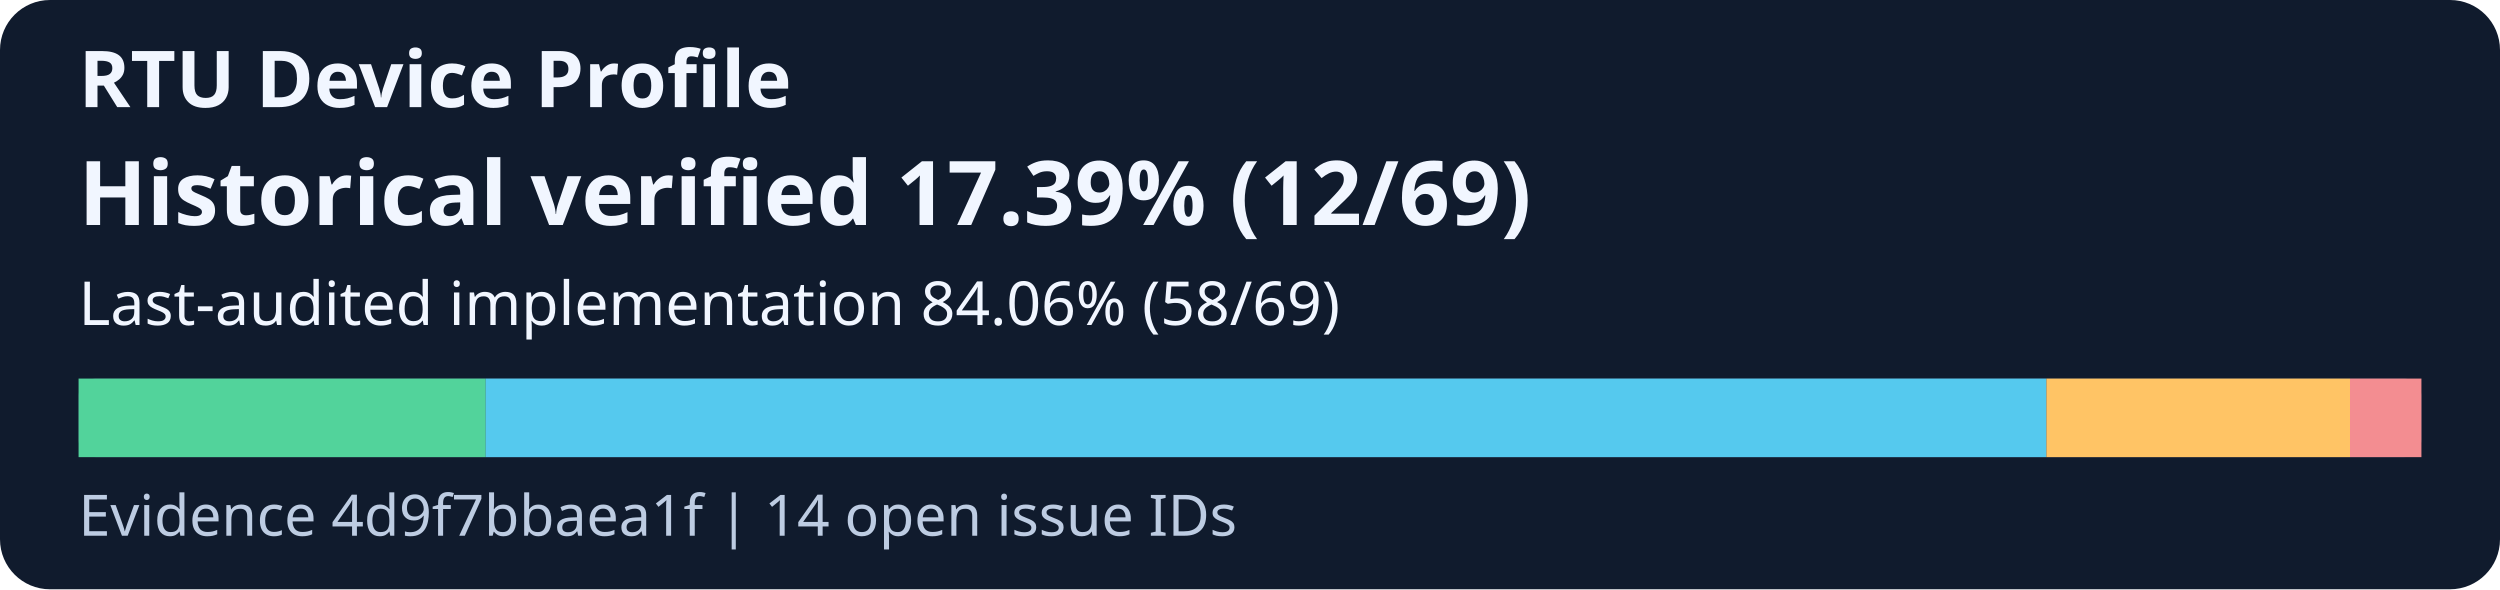
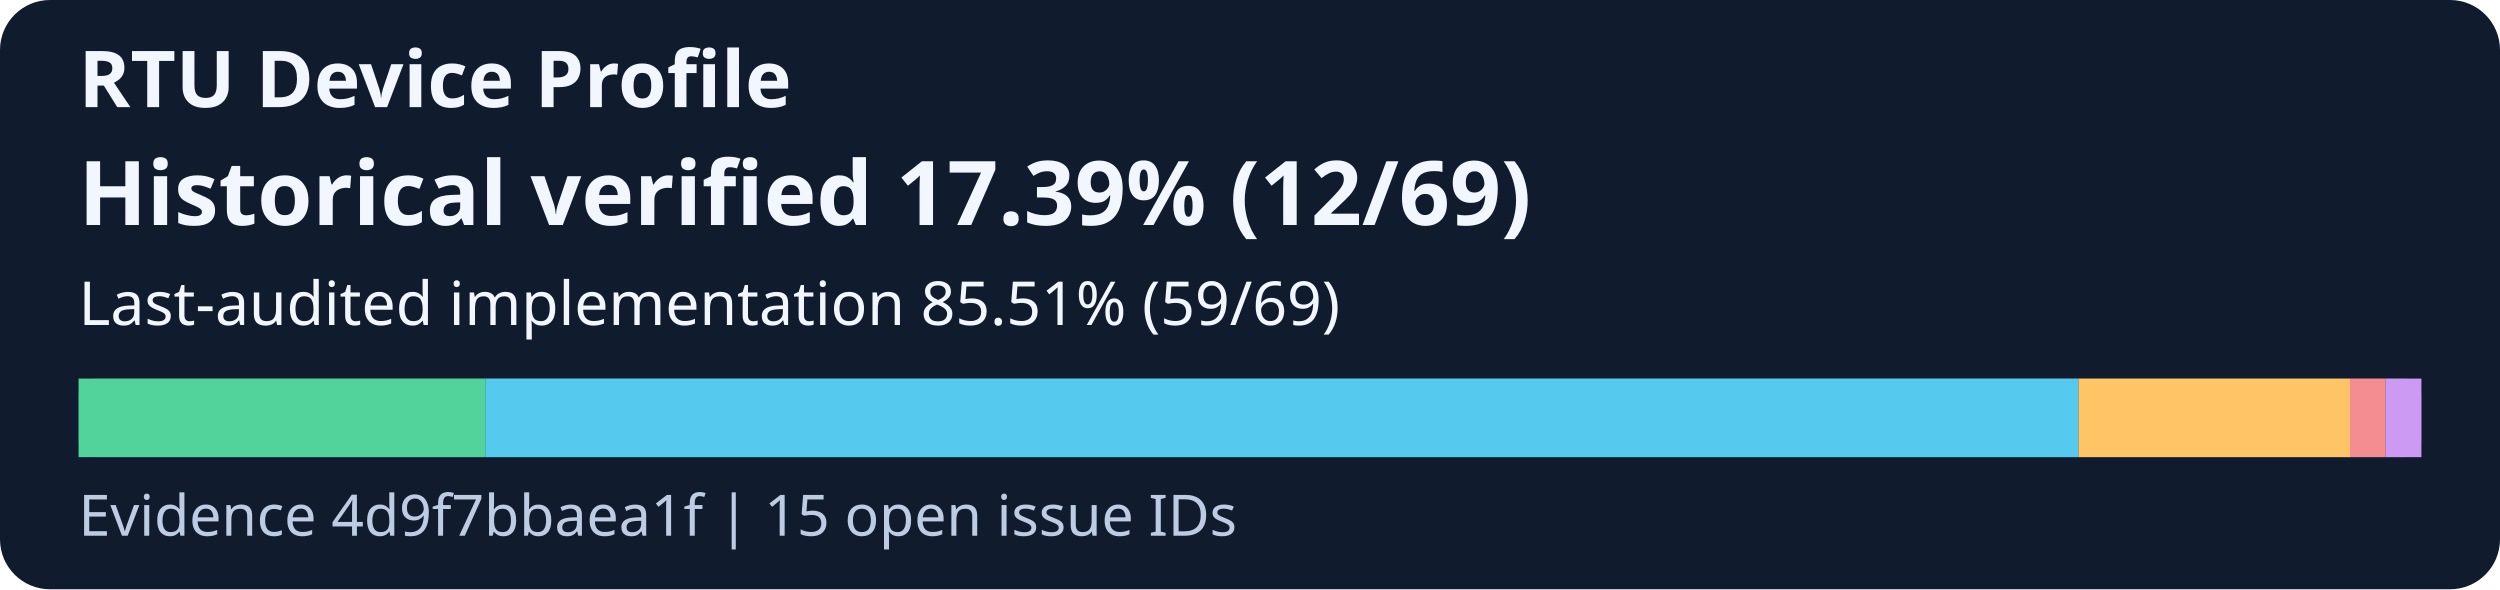
<svg xmlns="http://www.w3.org/2000/svg" viewBox="0 0 700 165" role="img" aria-labelledby="title desc">
  <rect width="700" height="165" rx="14" fill="#101b2d" />
  <g font-family="system-ui, sans-serif" fill="#f1f6ff">
    <text x="22" y="30" font-size="22" font-weight="700">RTU Device Profile</text>
    <text x="22" y="63" font-size="25" font-weight="700">Historical verified 17.39% (12/69)</text>
-     <text x="22" y="91" font-size="17">Last-audited implementation 84.06% (58/69)</text>
-     <text x="22" y="150" font-size="16" fill="#bdcce2">Evidence 4d9f7bbaea1f | 14 open issue IDs</text>
+     <text x="22" y="91" font-size="17">Last-audited implementation 85.51% (59/69)</text>
+     <text x="22" y="150" font-size="16" fill="#bdcce2">Evidence 4d9f7bbaea1f | 15 open issue IDs</text>
  </g>
  <rect x="22" y="106" width="656" height="22" rx="5" fill="#34425a" />
  <rect x="22" y="106" width="114" height="22" fill="#52d39b" />
-   <rect x="136" y="106" width="437" height="22" fill="#55c9ee" />
-   <rect x="573" y="106" width="85" height="22" fill="#ffc465" />
-   <rect x="658" y="106" width="20" height="22" fill="#f38d91" />
+   <rect x="136" y="106" width="446" height="22" fill="#55c9ee" />
+   <rect x="582" y="106" width="76" height="22" fill="#ffc465" />
+   <rect x="658" y="106" width="10" height="22" fill="#f38d91" />
+   <rect x="668" y="106" width="10" height="22" fill="#cc9af2" />
</svg>
